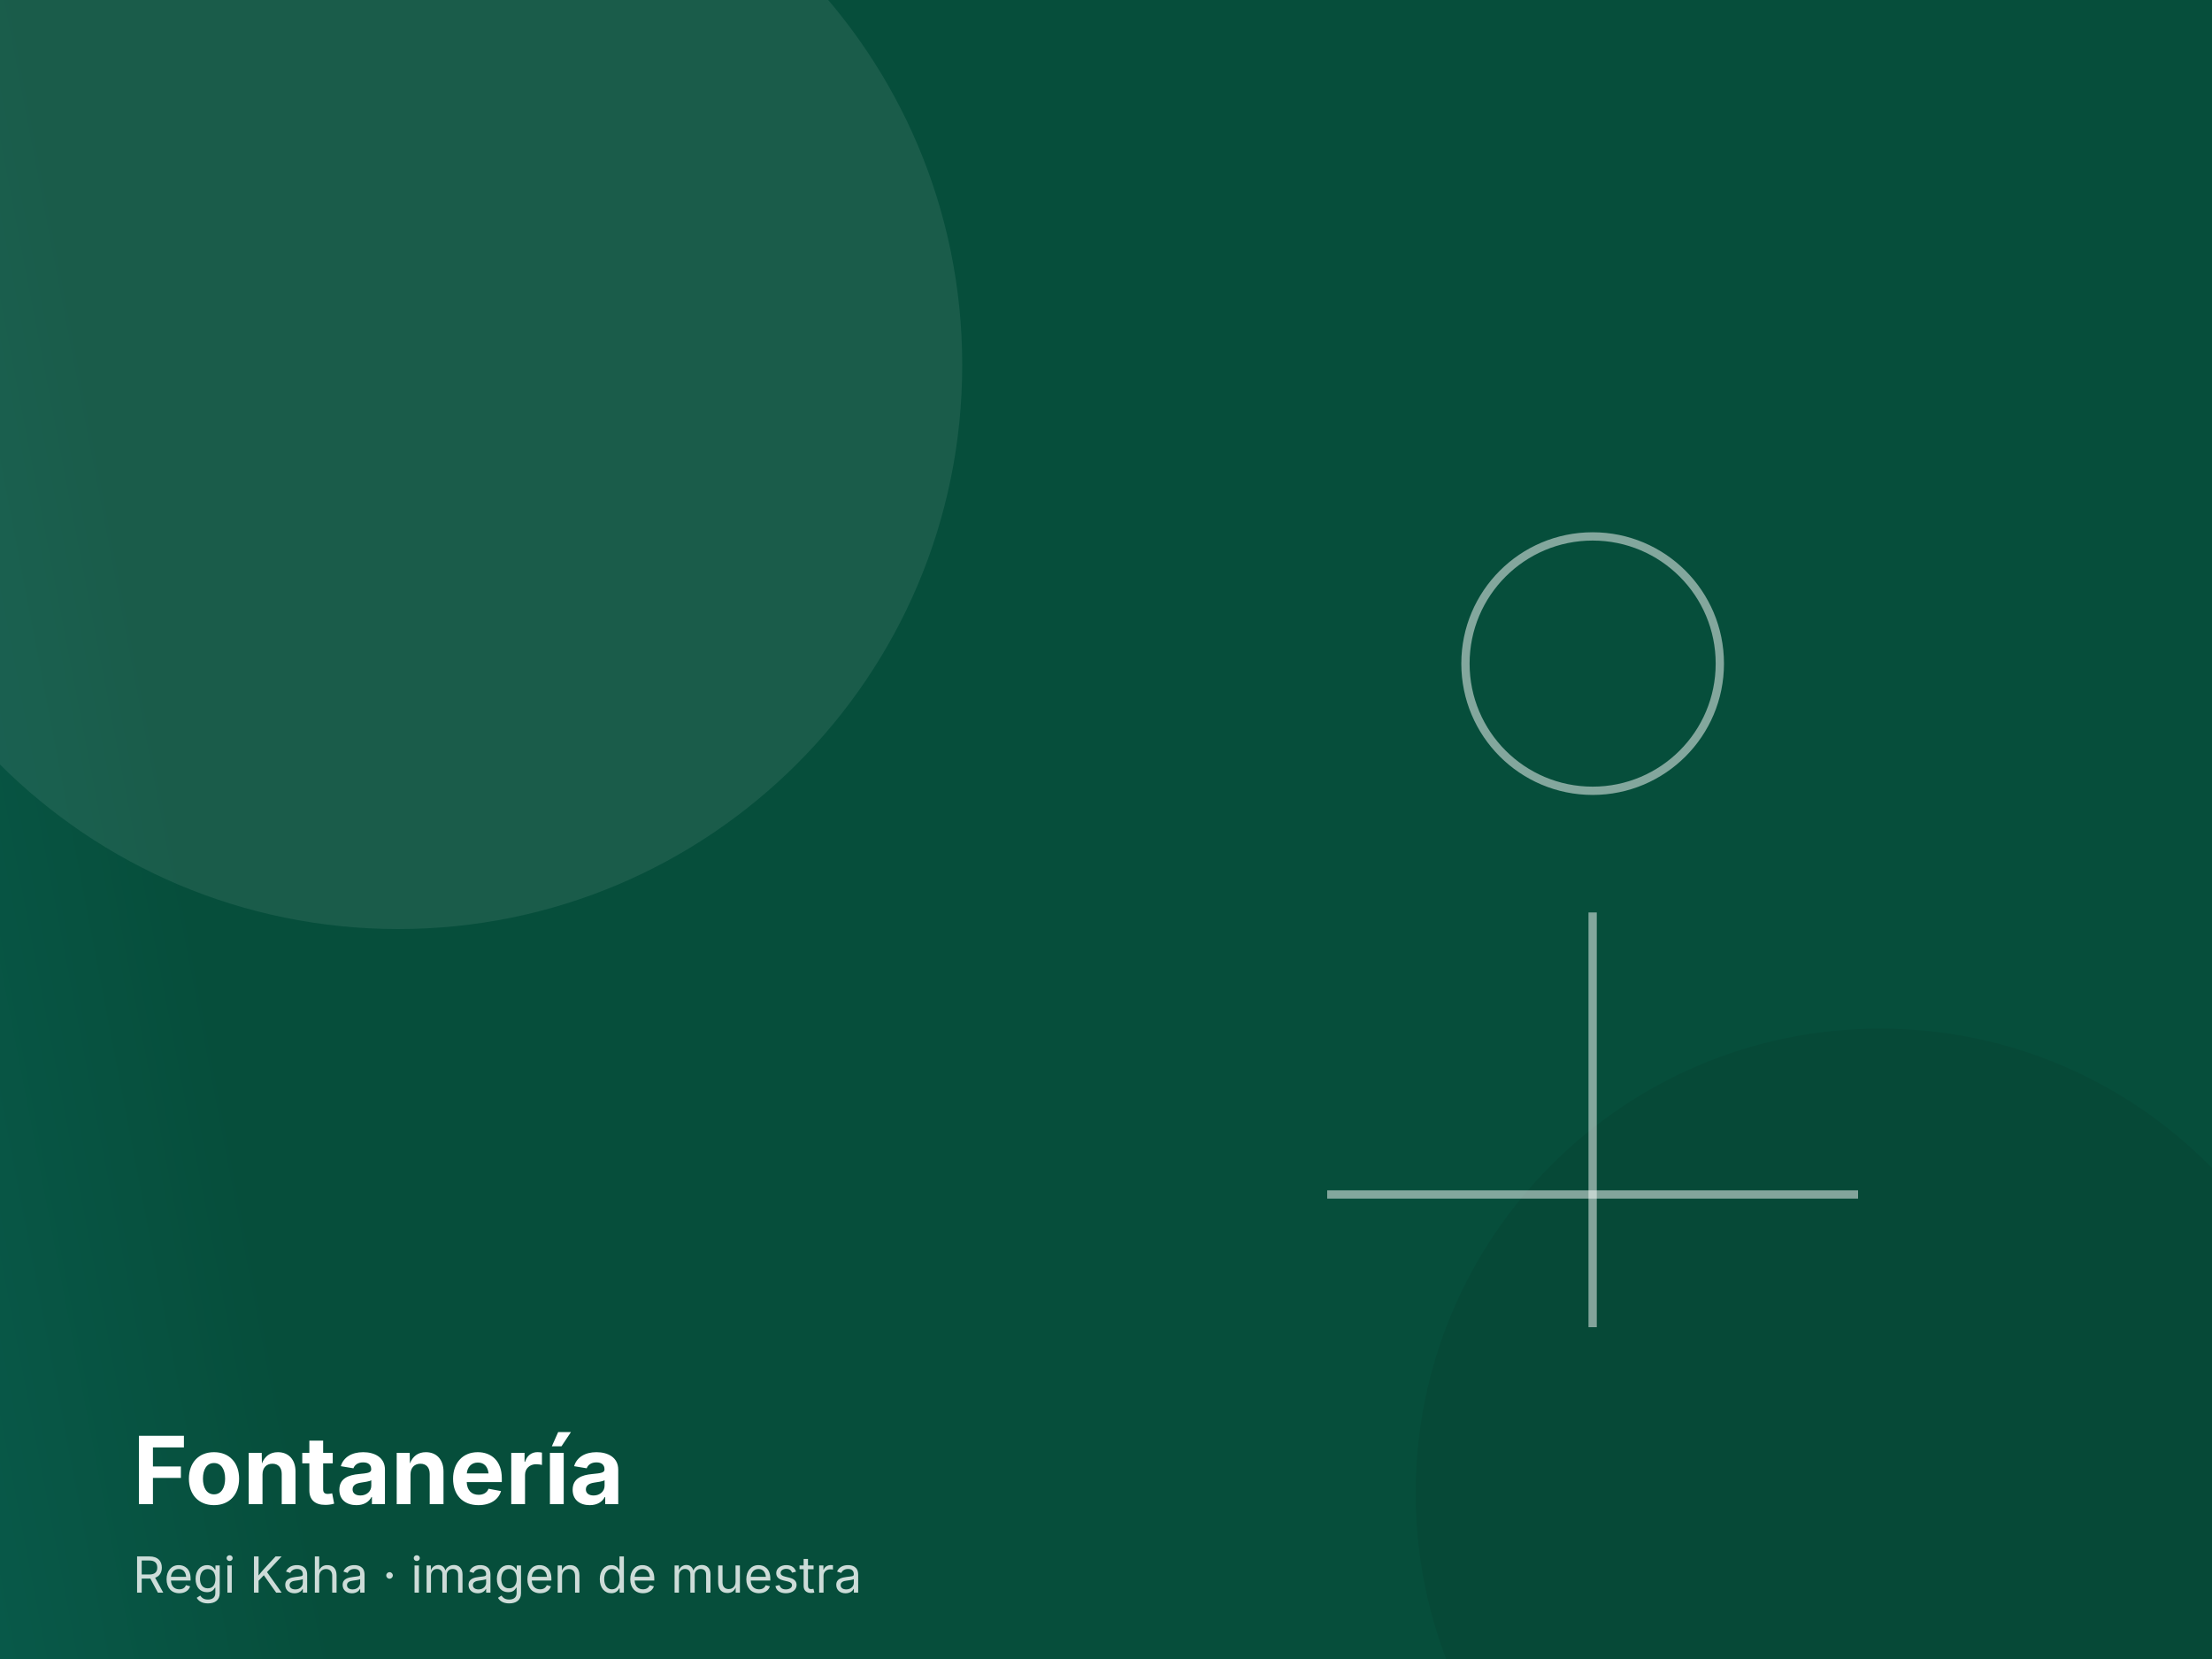
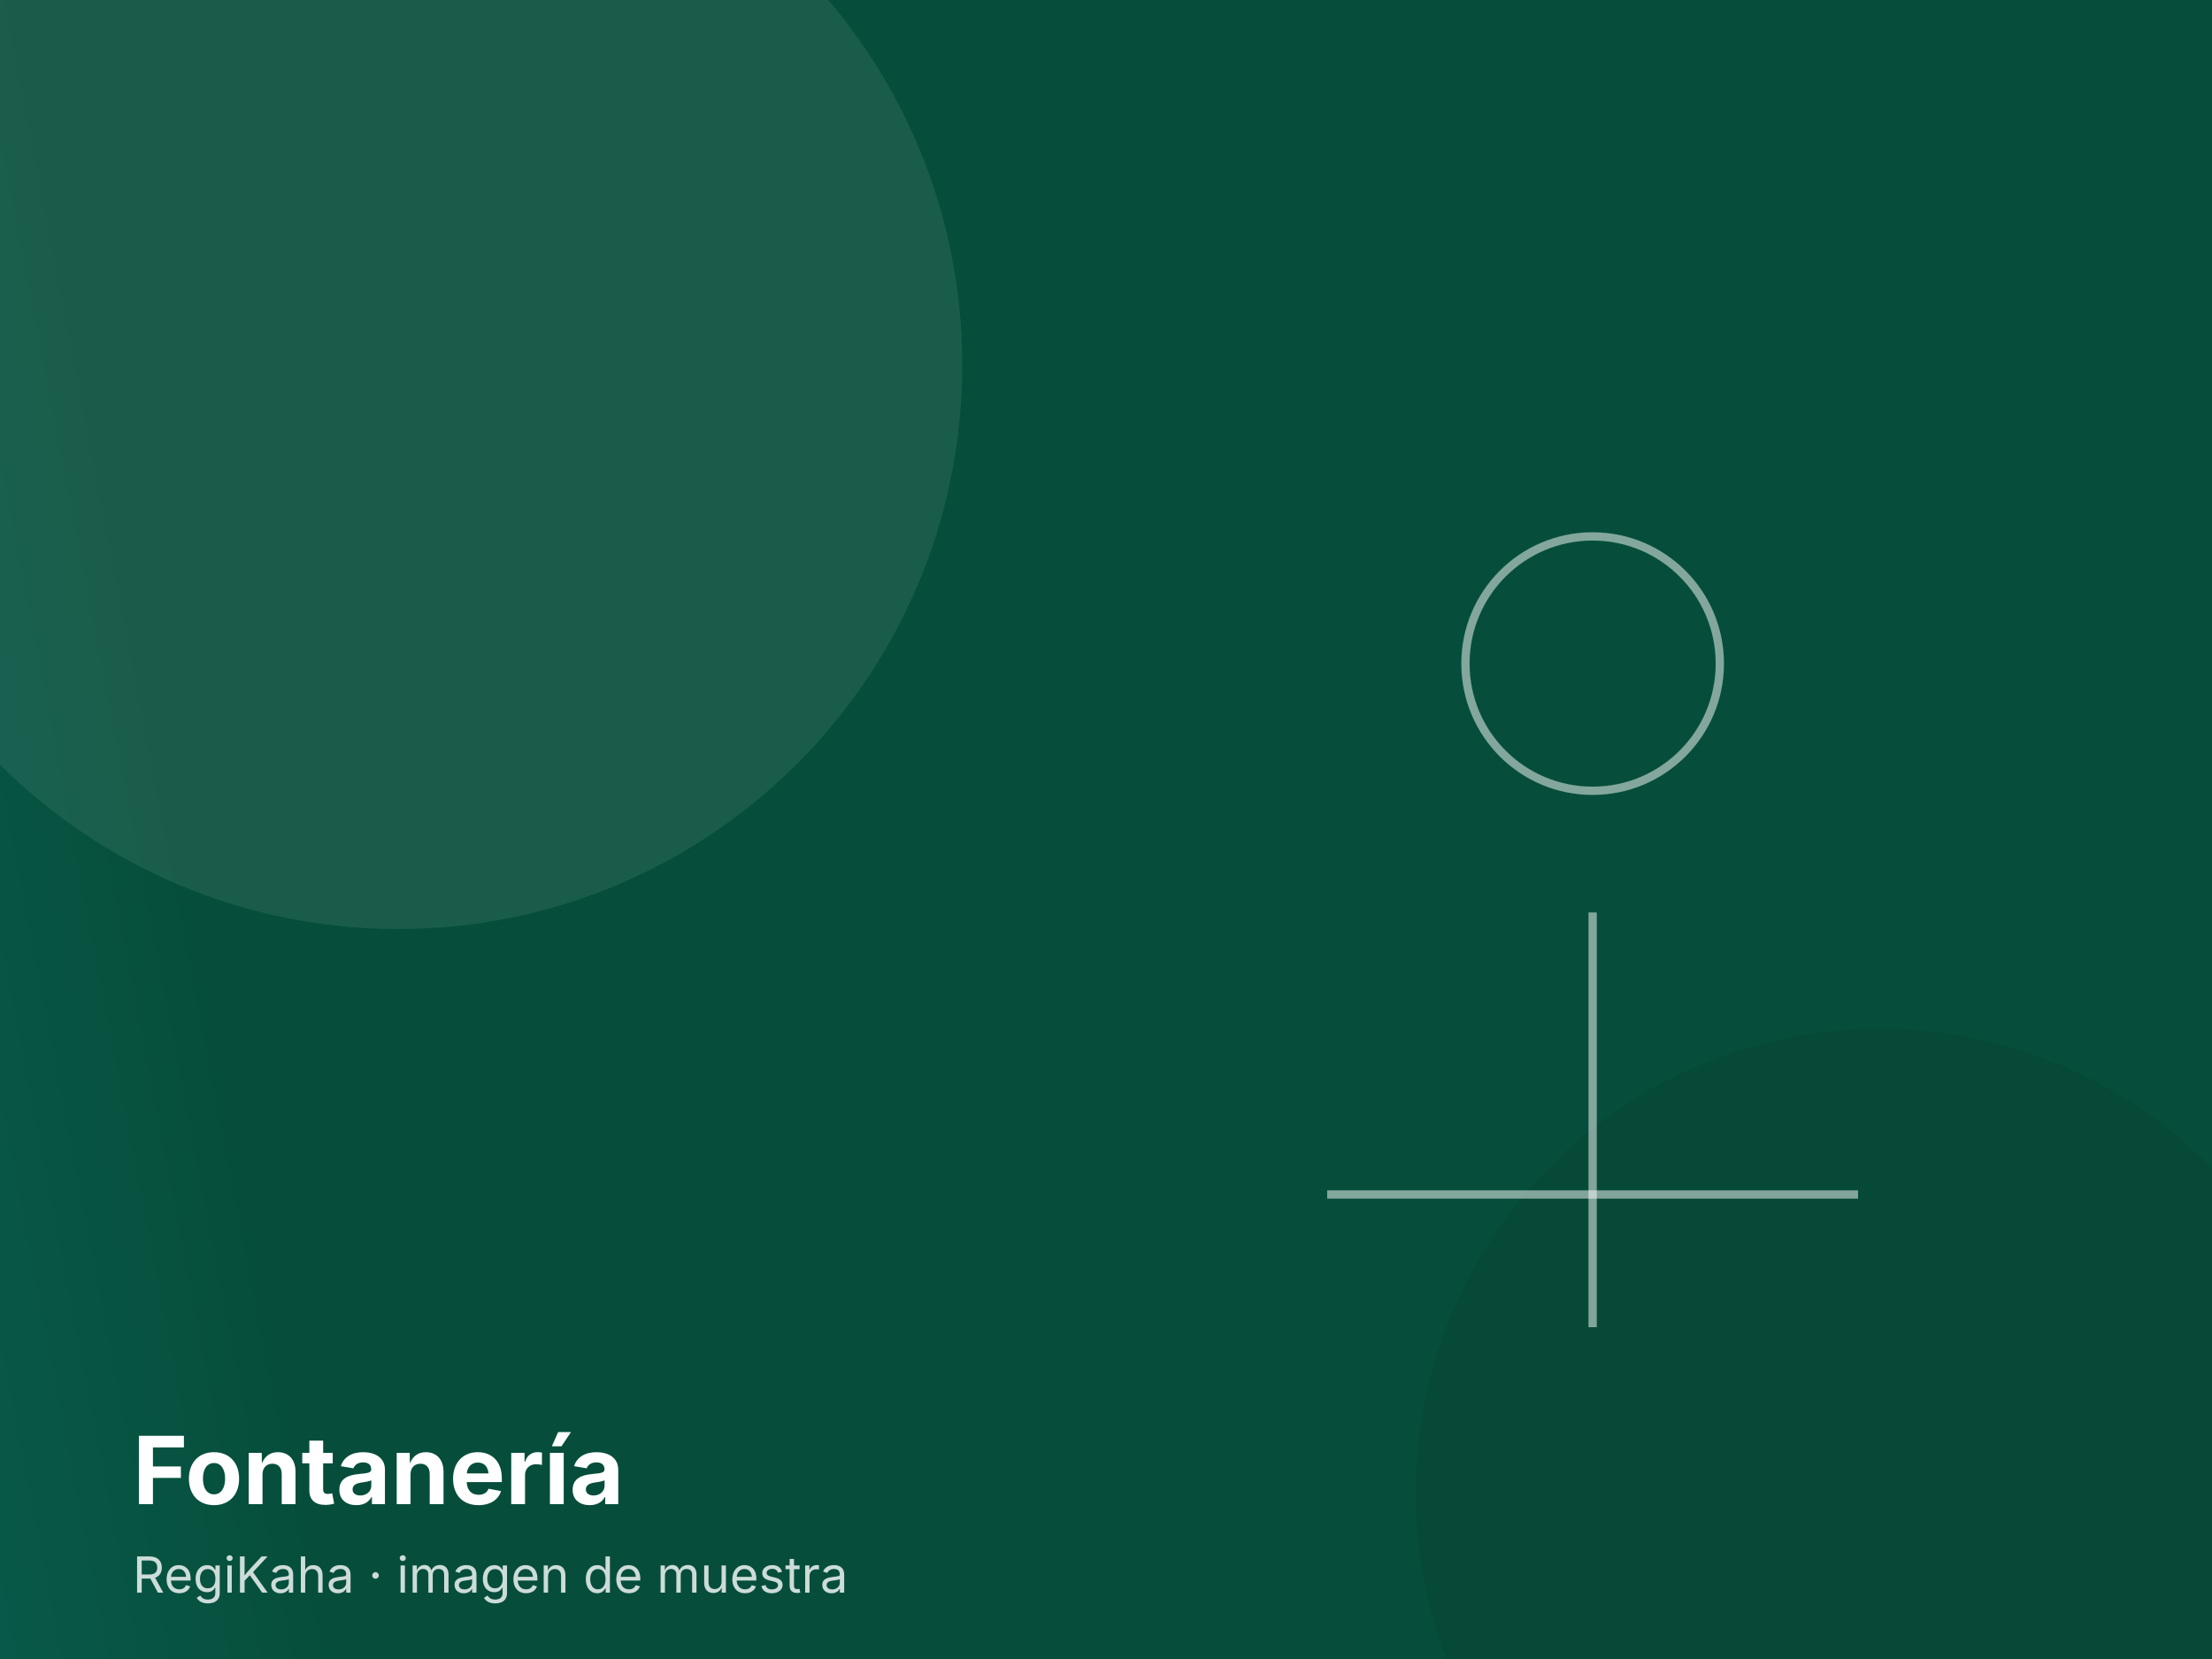
<svg xmlns="http://www.w3.org/2000/svg" width="800" height="600" viewBox="0 0 800 600">
  <defs>
    <linearGradient id="cg" gradientTransform="rotate(171)">
      <stop offset="0" stop-color="#064E3B" />
      <stop offset="0.55" stop-color="#0F766E" />
      <stop offset="1" stop-color="#14B8A6" />
    </linearGradient>
  </defs>
  <rect width="800" height="600" fill="url(#cg)" />
  <circle cx="144" cy="132" r="204" fill="rgba(255,255,255,0.08)" />
  <circle cx="680" cy="540" r="168" fill="rgba(0,0,0,0.07)" />
  <g stroke="rgba(255,255,255,0.5)" stroke-width="3" fill="none">
    <circle cx="576" cy="240" r="46" />
    <path d="M576 330 V480" />
    <path d="M480 432 H672" />
  </g>
  <text x="48" y="544" font-family="Inter, sans-serif" font-size="34" font-weight="700" fill="#fff">Fontanería</text>
-   <text x="48" y="576" font-family="Inter, sans-serif" font-size="18" fill="rgba(255,255,255,0.8)">Regi Kaha · imagen de muestra</text>
+   <text x="48" y="576" font-family="Inter, sans-serif" font-size="18" fill="rgba(255,255,255,0.8)">RegiKaha · imagen de muestra</text>
</svg>
